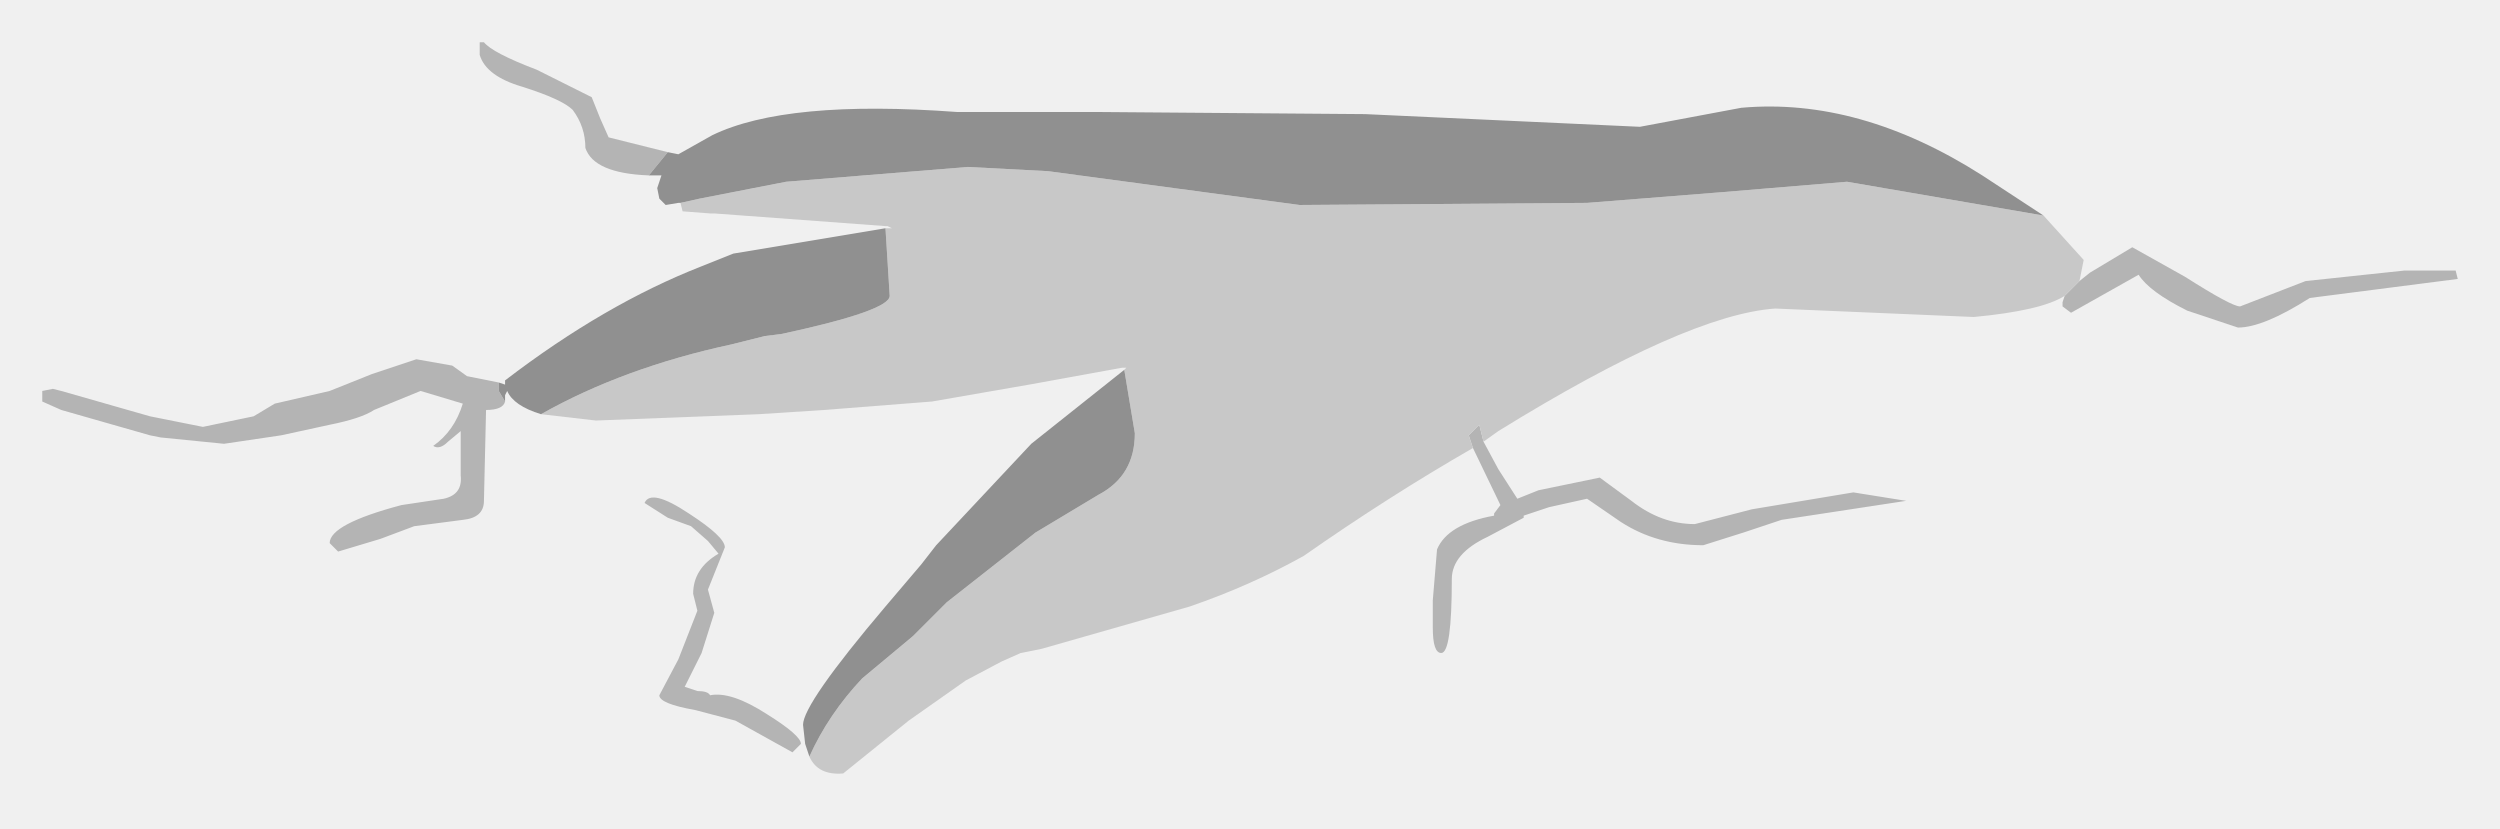
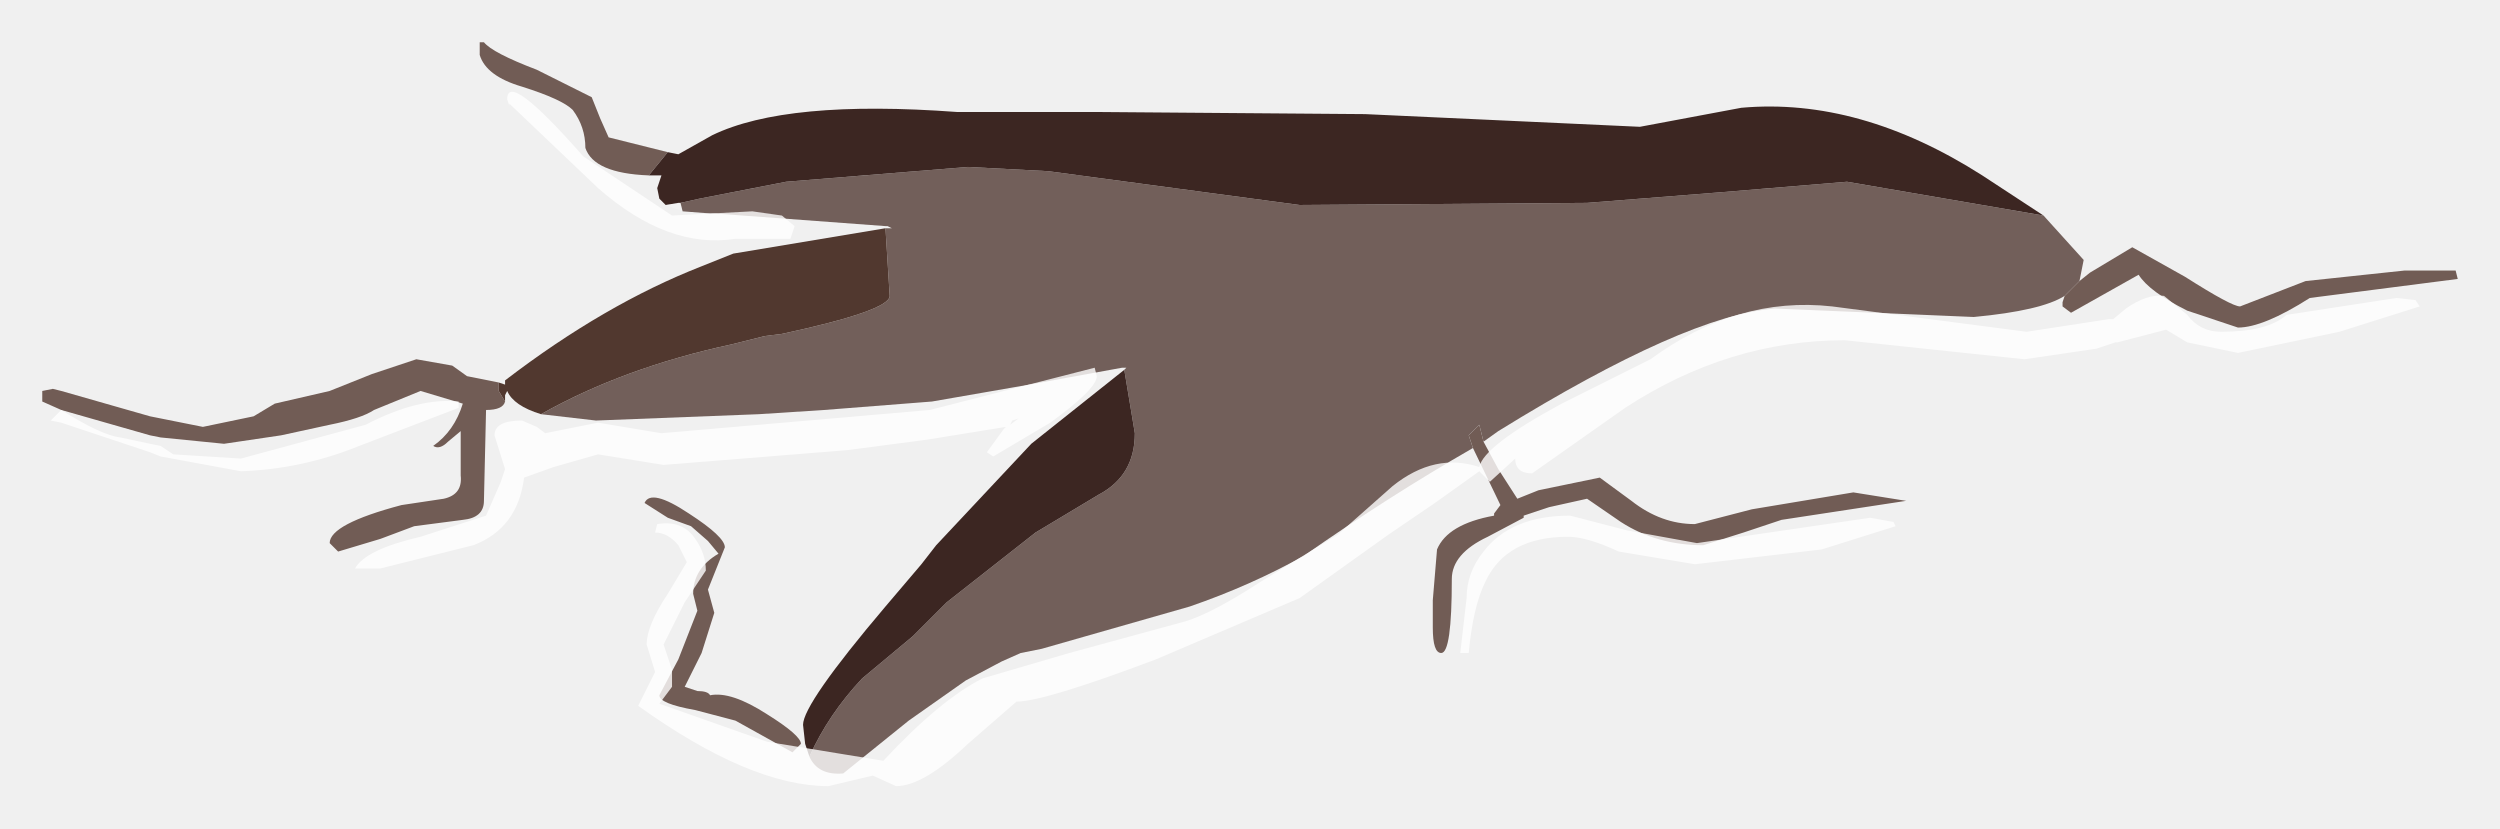
<svg xmlns="http://www.w3.org/2000/svg" height="19.6px" width="59.15px">
  <g transform="matrix(1.0, 0.0, 0.0, 1.0, 30.1, 11.6)">
-     <path d="M-14.3 -8.0 L-14.75 -7.45 Q-16.05 -7.5 -16.25 -8.1 -16.25 -8.6 -16.55 -9.0 -16.8 -9.25 -17.75 -9.55 -18.6 -9.8 -18.75 -10.3 L-18.75 -10.6 -18.65 -10.6 Q-18.45 -10.35 -17.4 -9.95 L-16.1 -9.3 -15.9 -8.8 -15.7 -8.35 -14.7 -8.1 -14.3 -8.0 M19.1 -4.95 L19.35 -5.15 20.35 -5.75 21.6 -5.05 Q22.7 -4.35 22.9 -4.35 L24.45 -4.95 26.8 -5.2 28.0 -5.2 28.05 -5.0 24.55 -4.55 Q23.45 -3.85 22.85 -3.85 L21.65 -4.25 Q20.75 -4.7 20.5 -5.1 L18.9 -4.2 18.7 -4.35 18.7 -4.45 18.75 -4.6 19.1 -4.95 M5.0 -1.15 L5.35 -0.5 5.8 0.2 6.3 0.0 7.75 -0.3 8.5 0.25 Q9.2 0.8 10.0 0.8 L11.35 0.45 13.75 0.05 15.0 0.25 12.05 0.7 11.15 1.0 10.2 1.3 Q9.1 1.3 8.25 0.75 L7.45 0.2 6.55 0.4 5.95 0.6 5.95 0.65 5.1 1.1 Q4.25 1.5 4.25 2.1 4.25 3.85 4.0 3.85 3.8 3.85 3.8 3.25 L3.8 2.6 3.9 1.4 Q4.15 0.8 5.25 0.6 L5.25 0.55 5.4 0.35 4.75 -1.0 4.65 -1.3 4.9 -1.55 5.0 -1.15 M-18.15 -2.1 Q-18.2 -1.9 -18.6 -1.9 L-18.65 0.25 Q-18.65 0.65 -19.15 0.7 L-20.3 0.85 -21.1 1.15 -22.1 1.45 -22.3 1.25 Q-22.3 0.8 -20.6 0.35 L-19.6 0.2 Q-19.15 0.1 -19.2 -0.35 L-19.2 -1.4 -19.5 -1.15 Q-19.7 -0.95 -19.85 -1.05 -19.35 -1.4 -19.15 -2.05 L-20.15 -2.35 -21.25 -1.9 Q-21.55 -1.7 -22.3 -1.55 L-23.45 -1.3 -24.8 -1.1 -26.3 -1.25 -26.55 -1.3 -28.65 -1.9 -29.1 -2.1 -29.1 -2.35 -28.85 -2.4 -28.65 -2.35 -26.55 -1.75 -26.3 -1.7 -25.3 -1.5 -24.1 -1.75 -23.6 -2.05 -22.3 -2.35 -21.3 -2.75 -20.25 -3.1 -19.4 -2.95 -19.05 -2.7 -18.3 -2.55 -18.3 -2.35 -18.15 -2.1 M-13.75 0.85 L-14.3 0.65 -14.85 0.3 Q-14.7 -0.05 -13.8 0.55 -12.95 1.1 -12.95 1.35 L-13.35 2.35 -13.2 2.9 -13.5 3.85 -13.9 4.65 -13.6 4.75 Q-13.35 4.75 -13.3 4.85 -12.8 4.75 -11.95 5.3 -11.15 5.8 -11.15 6.0 L-11.35 6.2 -12.7 5.45 -13.65 5.2 Q-14.5 5.05 -14.5 4.85 L-14.05 4.0 -13.6 2.85 -13.7 2.45 Q-13.7 1.85 -13.1 1.5 L-13.35 1.2 -13.75 0.85" fill="#A5A5A5" fill-opacity="0.8" fill-rule="evenodd" stroke="none" />
-     <path d="M-14.0 -6.8 L-13.55 -6.9 -11.5 -7.3 -7.2 -7.65 -5.3 -7.55 -2.7 -7.2 0.65 -6.75 7.45 -6.8 10.6 -7.05 13.6 -7.3 18.25 -6.5 19.2 -5.45 19.1 -4.95 18.75 -4.6 Q18.2 -4.25 16.6 -4.1 L11.9 -4.3 Q9.8 -4.15 5.35 -1.4 L5.0 -1.15 4.9 -1.55 4.65 -1.3 4.75 -1.0 Q2.75 0.15 0.75 1.55 -0.5 2.25 -1.95 2.75 L-5.45 3.75 -5.95 3.85 -6.4 4.05 -7.25 4.5 -8.6 5.45 -10.15 6.7 Q-10.75 6.75 -10.95 6.3 -10.5 5.3 -9.7 4.45 L-8.5 3.45 -7.75 2.7 -7.7 2.65 -5.6 1.0 -4.1 0.1 Q-3.25 -0.35 -3.25 -1.35 L-3.5 -2.85 -3.45 -2.9 -3.55 -2.9 -5.75 -2.5 -8.05 -2.1 -10.6 -1.9 -12.15 -1.8 -16.0 -1.65 -17.3 -1.8 Q-15.35 -2.9 -12.8 -3.45 L-12.0 -3.65 -11.6 -3.7 Q-9.05 -4.25 -9.05 -4.6 L-9.15 -6.2 -9.0 -6.2 -9.1 -6.25 -9.15 -6.25 -13.2 -6.55 -13.3 -6.55 -13.95 -6.6 -14.0 -6.8" fill="#C8C8C8" fill-rule="evenodd" stroke="none" />
-     <path d="M-14.3 -8.0 L-14.05 -7.95 -13.25 -8.4 Q-11.5 -9.25 -7.45 -8.95 L-4.95 -8.95 -4.1 -8.95 2.2 -8.9 8.7 -8.6 11.1 -9.05 Q13.9 -9.3 16.8 -7.45 L18.25 -6.5 13.6 -7.3 10.6 -7.05 7.45 -6.8 0.65 -6.75 -2.7 -7.2 -5.3 -7.55 -7.2 -7.65 -11.5 -7.3 -13.55 -6.9 -14.0 -6.8 -14.05 -6.8 -14.35 -6.75 -14.5 -6.9 -14.55 -7.15 -14.45 -7.45 -14.75 -7.45 -14.3 -8.0 M-10.95 6.3 L-11.05 6.0 -11.1 5.55 Q-11.1 5.05 -9.15 2.75 L-8.3 1.75 -7.95 1.3 -5.7 -1.1 -3.5 -2.85 -3.25 -1.35 Q-3.25 -0.35 -4.1 0.1 L-5.6 1.0 -7.7 2.65 -7.75 2.7 -8.5 3.45 -9.7 4.45 Q-10.5 5.3 -10.95 6.3" fill="#909090" fill-rule="evenodd" stroke="none" />
-     <path d="M-17.3 -1.8 Q-17.95 -2.0 -18.1 -2.35 L-18.15 -2.25 -18.15 -2.15 -18.15 -2.1 -18.3 -2.35 -18.3 -2.55 -18.15 -2.5 -18.15 -2.6 Q-15.8 -4.4 -13.5 -5.3 L-12.75 -5.6 -9.15 -6.2 -9.05 -4.6 Q-9.05 -4.25 -11.6 -3.7 L-12.0 -3.65 -12.8 -3.45 Q-15.35 -2.9 -17.3 -1.8" fill="#909090" fill-rule="evenodd" stroke="none" />
+     <path d="M-14.3 -8.0 L-14.75 -7.45 Q-16.05 -7.5 -16.25 -8.1 -16.25 -8.6 -16.55 -9.0 -16.8 -9.25 -17.75 -9.55 -18.6 -9.8 -18.75 -10.3 L-18.75 -10.6 -18.65 -10.6 Q-18.45 -10.35 -17.4 -9.95 L-16.1 -9.3 -15.9 -8.8 -15.7 -8.35 -14.7 -8.1 -14.3 -8.0 M19.1 -4.95 L19.35 -5.15 20.35 -5.75 21.6 -5.05 Q22.7 -4.35 22.9 -4.35 L24.45 -4.95 26.8 -5.2 28.0 -5.2 28.05 -5.0 24.55 -4.55 Q23.45 -3.85 22.85 -3.85 L21.65 -4.25 Q20.75 -4.7 20.5 -5.1 L18.9 -4.2 18.7 -4.35 18.7 -4.45 18.75 -4.6 19.1 -4.95 M5.0 -1.15 L5.35 -0.5 5.8 0.2 6.3 0.0 7.75 -0.3 8.5 0.25 Q9.2 0.8 10.0 0.8 L11.35 0.45 13.75 0.05 15.0 0.25 12.05 0.7 11.15 1.0 10.2 1.3 Q9.1 1.3 8.25 0.75 L7.45 0.2 6.55 0.4 5.95 0.6 5.95 0.65 5.1 1.1 Q4.25 1.5 4.25 2.1 4.25 3.85 4.0 3.85 3.8 3.85 3.8 3.25 L3.8 2.6 3.9 1.4 Q4.15 0.8 5.25 0.6 L5.25 0.55 5.4 0.35 4.75 -1.0 4.65 -1.3 4.9 -1.55 5.0 -1.15 M-18.15 -2.1 Q-18.2 -1.9 -18.6 -1.9 L-18.65 0.25 Q-18.65 0.65 -19.15 0.7 L-20.3 0.85 -21.1 1.15 -22.1 1.45 -22.3 1.25 Q-22.3 0.8 -20.6 0.35 L-19.6 0.2 Q-19.15 0.1 -19.2 -0.35 L-19.2 -1.4 -19.5 -1.15 Q-19.7 -0.95 -19.85 -1.05 -19.35 -1.4 -19.15 -2.05 L-20.15 -2.35 -21.25 -1.9 Q-21.55 -1.7 -22.3 -1.55 L-23.45 -1.3 -24.8 -1.1 -26.3 -1.25 -26.55 -1.3 -28.65 -1.9 -29.1 -2.1 -29.1 -2.35 -28.85 -2.4 -28.65 -2.35 -26.55 -1.75 -26.3 -1.7 -25.3 -1.5 -24.1 -1.75 -23.6 -2.05 -22.3 -2.35 -21.3 -2.75 -20.25 -3.1 -19.4 -2.95 -19.05 -2.7 -18.3 -2.55 -18.3 -2.35 -18.15 -2.1 M-13.75 0.85 L-14.3 0.65 -14.85 0.3 Q-14.7 -0.05 -13.8 0.55 -12.95 1.1 -12.95 1.35 L-13.35 2.35 -13.2 2.9 -13.5 3.85 -13.9 4.65 -13.6 4.75 Q-13.35 4.75 -13.3 4.85 -12.8 4.75 -11.95 5.3 -11.15 5.8 -11.15 6.0 L-11.35 6.2 -12.7 5.45 -13.65 5.2 Q-14.5 5.05 -14.5 4.85 L-14.05 4.0 -13.6 2.85 -13.7 2.45 Q-13.7 1.85 -13.1 1.5 L-13.35 1.2 -13.75 0.85" fill="#51382f" fill-opacity="0.8" fill-rule="evenodd" stroke="none" />
+     <path d="M-14.0 -6.8 L-13.55 -6.9 -11.5 -7.3 -7.2 -7.65 -5.3 -7.55 -2.7 -7.2 0.65 -6.75 7.45 -6.8 10.6 -7.05 13.6 -7.3 18.25 -6.5 19.2 -5.45 19.1 -4.95 18.75 -4.6 Q18.2 -4.25 16.6 -4.1 L11.9 -4.3 Q9.8 -4.15 5.35 -1.4 L5.0 -1.15 4.9 -1.55 4.65 -1.3 4.75 -1.0 Q2.75 0.15 0.75 1.55 -0.5 2.25 -1.95 2.75 L-5.45 3.75 -5.95 3.85 -6.4 4.05 -7.25 4.5 -8.6 5.45 -10.15 6.7 Q-10.75 6.75 -10.95 6.3 -10.5 5.3 -9.7 4.45 L-8.5 3.45 -7.75 2.7 -7.7 2.65 -5.6 1.0 -4.1 0.1 Q-3.25 -0.35 -3.25 -1.35 L-3.5 -2.85 -3.45 -2.9 -3.55 -2.9 -5.75 -2.5 -8.05 -2.1 -10.6 -1.9 -12.15 -1.8 -16.0 -1.65 -17.3 -1.8 Q-15.35 -2.9 -12.8 -3.45 L-12.0 -3.65 -11.6 -3.7 Q-9.05 -4.25 -9.05 -4.6 L-9.15 -6.2 -9.0 -6.2 -9.1 -6.25 -9.15 -6.25 -13.2 -6.55 -13.3 -6.55 -13.95 -6.6 -14.0 -6.8" fill="#725f5a" fill-rule="evenodd" stroke="none" />
+     <path d="M-14.3 -8.0 L-14.05 -7.95 -13.25 -8.4 Q-11.5 -9.25 -7.45 -8.95 L-4.95 -8.95 -4.1 -8.95 2.2 -8.9 8.7 -8.6 11.1 -9.05 Q13.9 -9.3 16.8 -7.45 L18.25 -6.5 13.6 -7.3 10.6 -7.05 7.45 -6.8 0.65 -6.75 -2.7 -7.2 -5.3 -7.55 -7.2 -7.65 -11.5 -7.3 -13.55 -6.9 -14.0 -6.8 -14.05 -6.8 -14.35 -6.75 -14.5 -6.9 -14.55 -7.15 -14.45 -7.45 -14.75 -7.45 -14.3 -8.0 M-10.95 6.3 L-11.05 6.0 -11.1 5.55 Q-11.1 5.05 -9.15 2.75 L-8.3 1.75 -7.95 1.3 -5.7 -1.1 -3.5 -2.85 -3.25 -1.35 Q-3.25 -0.35 -4.1 0.1 L-5.6 1.0 -7.7 2.65 -7.75 2.7 -8.5 3.45 -9.7 4.45 Q-10.5 5.3 -10.95 6.3" fill="#3c2622" fill-rule="evenodd" stroke="none" />
+     <path d="M-14.35 -6.75 L-14.05 -6.8 -14.0 -6.8 -13.95 -6.6 -14.35 -6.75" fill="#ffffff" fill-opacity="0.2" fill-rule="evenodd" stroke="none" />
+     <path d="M-17.3 -1.8 Q-17.95 -2.0 -18.1 -2.35 L-18.15 -2.25 -18.15 -2.15 -18.15 -2.1 -18.3 -2.35 -18.3 -2.55 -18.15 -2.5 -18.15 -2.6 Q-15.8 -4.4 -13.5 -5.3 L-12.75 -5.6 -9.15 -6.2 -9.05 -4.6 Q-9.05 -4.25 -11.6 -3.7 L-12.0 -3.65 -12.8 -3.45 Q-15.35 -2.9 -17.3 -1.8" fill="#51382f" fill-rule="evenodd" stroke="none" />
+     <path d="M6.15 -0.4 Q5.75 -0.4 5.75 -0.75 L5.15 -0.2 4.9 -0.45 3.85 0.3 2.75 1.05 0.65 2.55 -2.75 4.0 Q-5.4 5.0 -6.05 5.0 L-7.2 6.0 Q-8.25 7.0 -8.9 7.0 L-9.45 6.75 -10.5 7.0 Q-12.35 7.0 -15.0 5.1 L-14.8 4.7 -14.6 4.3 -14.8 3.65 Q-14.8 3.2 -14.3 2.45 L-13.85 1.7 -14.05 1.3 Q-14.3 1.0 -14.6 1.0 L-14.55 0.8 Q-13.95 0.7 -13.65 1.15 -13.4 1.5 -13.4 1.9 L-13.9 2.65 -14.4 3.65 -14.2 4.25 -14.2 4.65 -14.5 5.05 -11.95 5.95 -9.2 6.4 Q-7.85 4.95 -6.85 4.45 L-4.8 3.85 -2.05 3.1 Q-1.4 2.9 -0.25 2.15 L1.55 1.05 2.85 -0.1 Q3.85 -0.9 4.9 -0.55 5.0 -1.05 6.85 -2.05 L8.95 -3.1 Q11.0 -4.6 13.25 -4.35 L17.85 -3.75 19.8 -4.05 19.9 -4.05 20.2 -4.3 Q20.7 -4.65 21.1 -4.6 L21.65 -4.15 Q21.95 -3.75 22.45 -3.75 23.55 -3.75 24.0 -4.15 L26.6 -4.55 27.05 -4.5 27.15 -4.35 25.25 -3.75 22.85 -3.25 21.65 -3.5 21.15 -3.8 20.0 -3.5 19.95 -3.5 19.5 -3.35 17.8 -3.1 13.55 -3.55 Q10.8 -3.55 8.35 -1.95 L6.15 -0.4 M14.7 0.75 L14.75 0.85 13.0 1.4 10.0 1.75 8.2 1.45 Q7.45 1.1 7.0 1.1 5.55 1.1 5.05 2.15 4.75 2.75 4.65 3.85 L4.45 3.85 4.6 2.55 Q4.6 1.95 5.0 1.45 5.65 0.6 7.05 0.6 L8.4 0.95 10.05 1.25 14.15 0.65 14.7 0.75 M-28.65 -1.9 Q-27.7 -1.3 -27.25 -1.25 L-26.55 -1.1 -26.3 -1.05 -26.0 -0.85 -24.4 -0.75 -21.45 -1.55 Q-20.2 -2.2 -19.25 -2.1 L-19.25 -1.95 -21.6 -1.05 Q-22.95 -0.5 -24.4 -0.45 L-26.3 -0.8 -26.55 -0.9 -27.45 -1.2 -28.65 -1.6 -28.9 -1.65 -28.65 -1.9 M-12.3 -6.6 L-11.6 -6.5 -11.3 -6.25 -11.4 -5.95 -12.7 -5.95 Q-14.3 -5.7 -15.95 -7.15 L-18.05 -9.15 -18.05 -9.1 -18.1 -9.25 Q-18.1 -9.95 -16.3 -7.9 L-14.2 -6.5 -12.3 -6.6 M-18.4 -1.3 Q-18.4 -1.65 -17.75 -1.65 L-17.4 -1.5 -17.2 -1.35 -15.95 -1.6 -14.45 -1.35 -8.1 -1.9 -4.2 -2.9 -4.15 -2.7 Q-4.15 -2.4 -5.25 -1.6 L-6.6 -0.8 -6.75 -0.9 -6.35 -1.45 -6.3 -1.5 -8.15 -1.2 -10.05 -0.95 -14.4 -0.6 -15.95 -0.85 -17.0 -0.55 -17.7 -0.3 Q-17.85 0.9 -18.9 1.3 L-21.1 1.85 -21.7 1.85 Q-21.45 1.4 -20.15 1.1 L-18.6 0.6 -18.25 -0.2 -18.15 -0.5 -18.4 -1.3 M-6.2 -1.55 L-6.0 -1.7 -6.15 -1.65 -6.2 -1.55" fill="#ffffff" fill-opacity="0.8" fill-rule="evenodd" stroke="none" />
  </g>
</svg>
